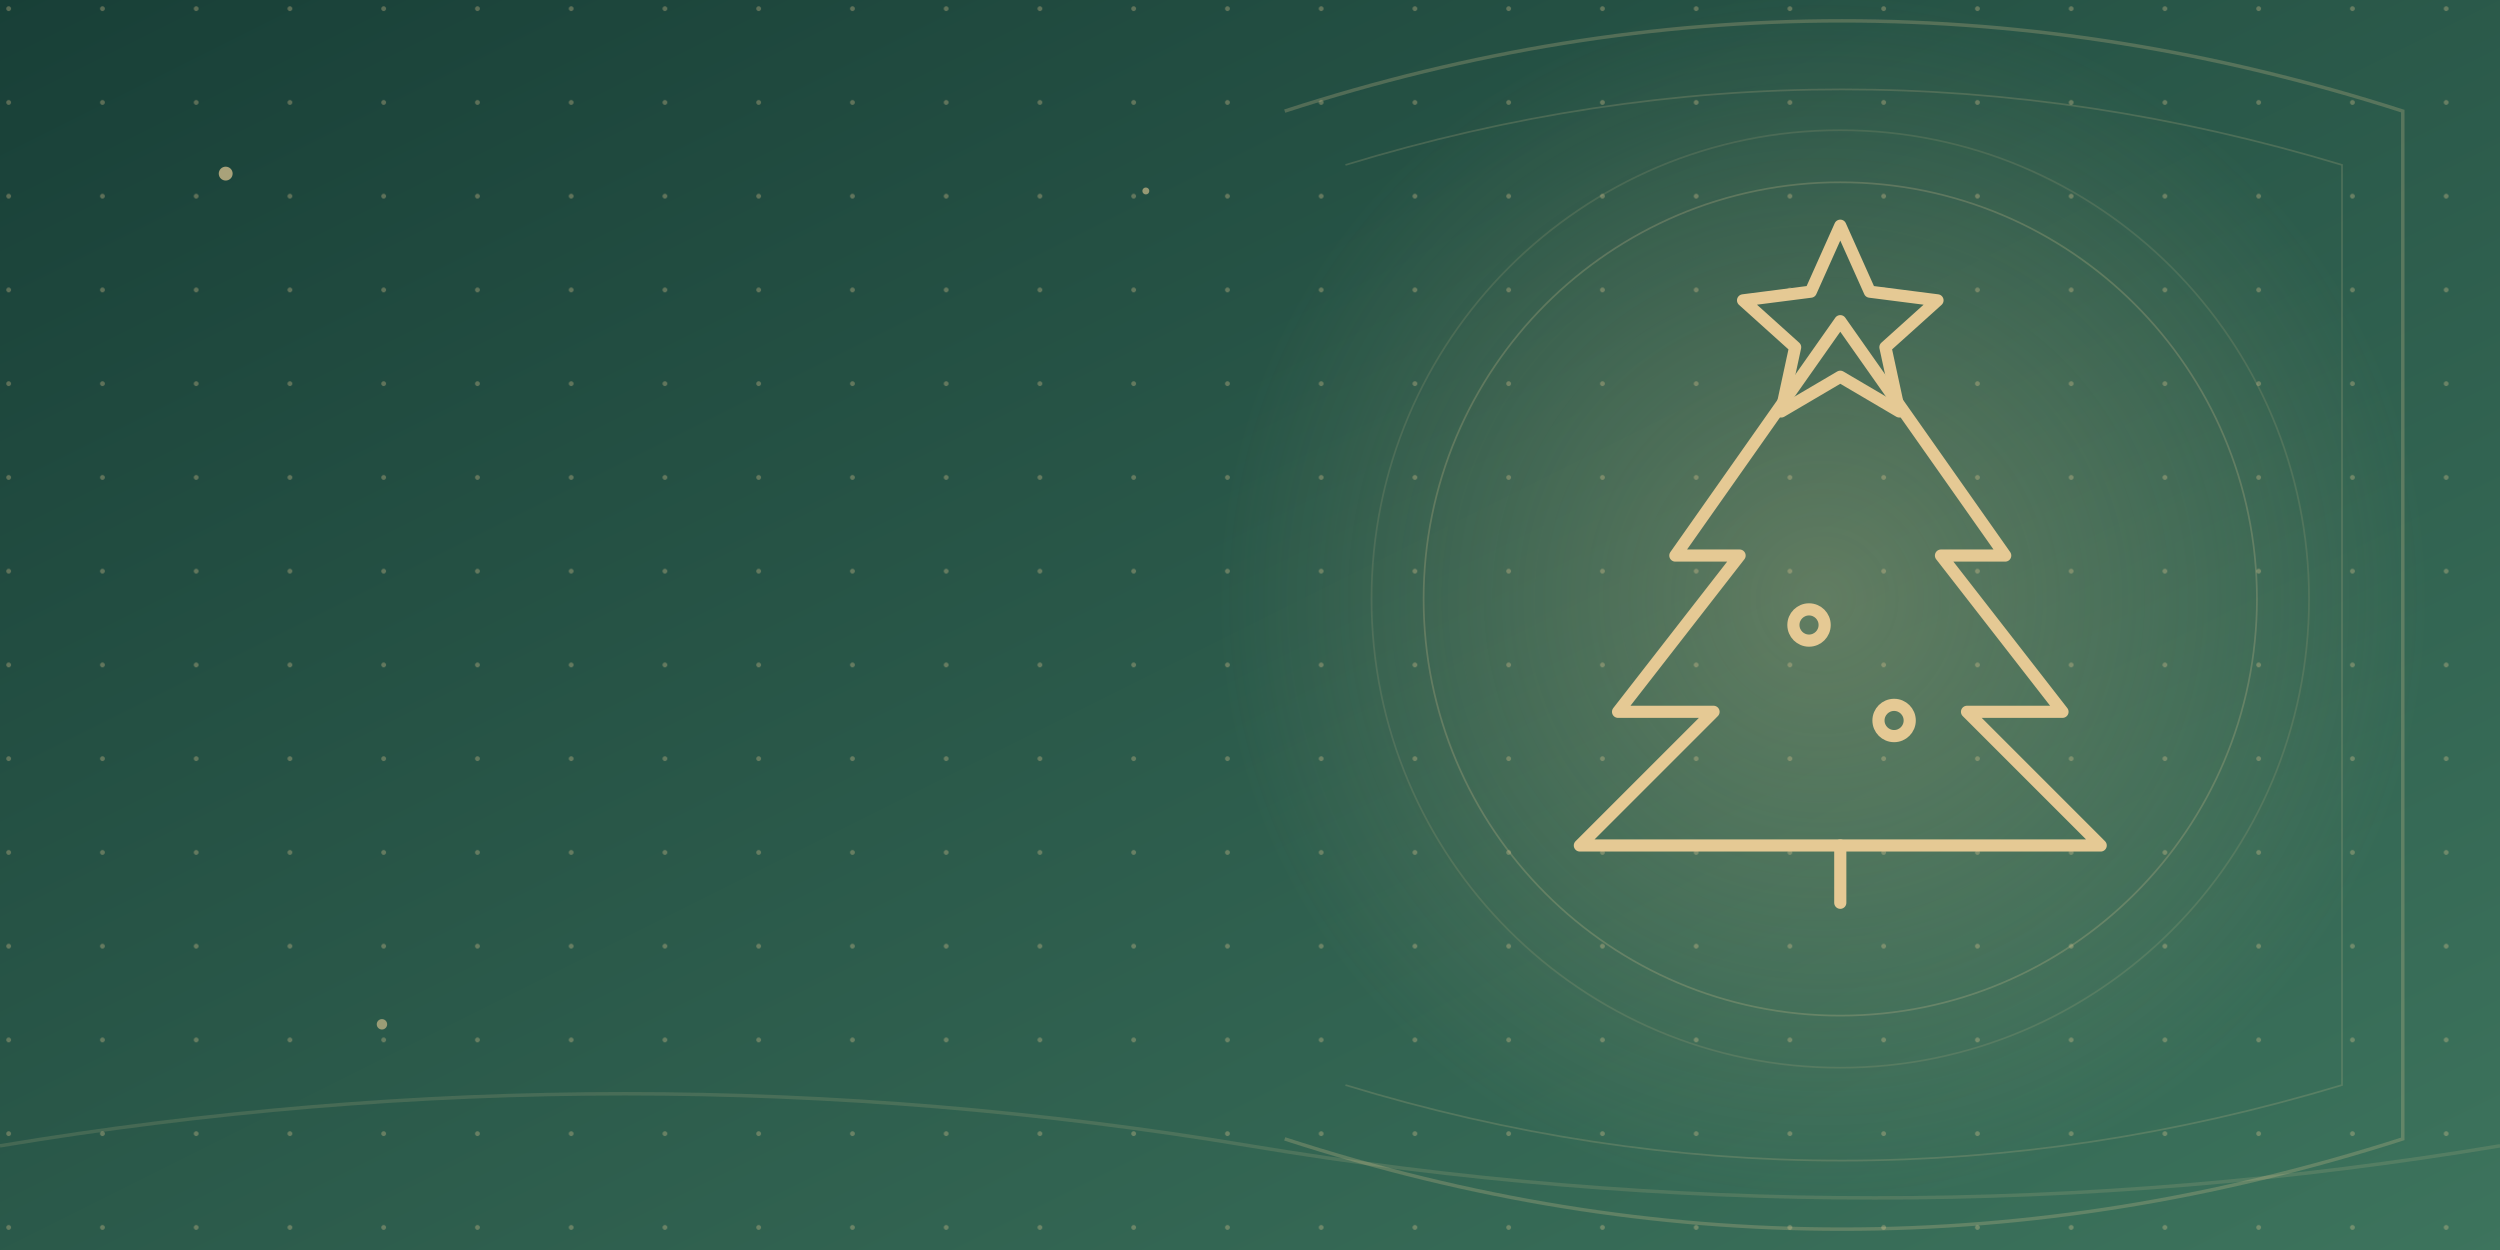
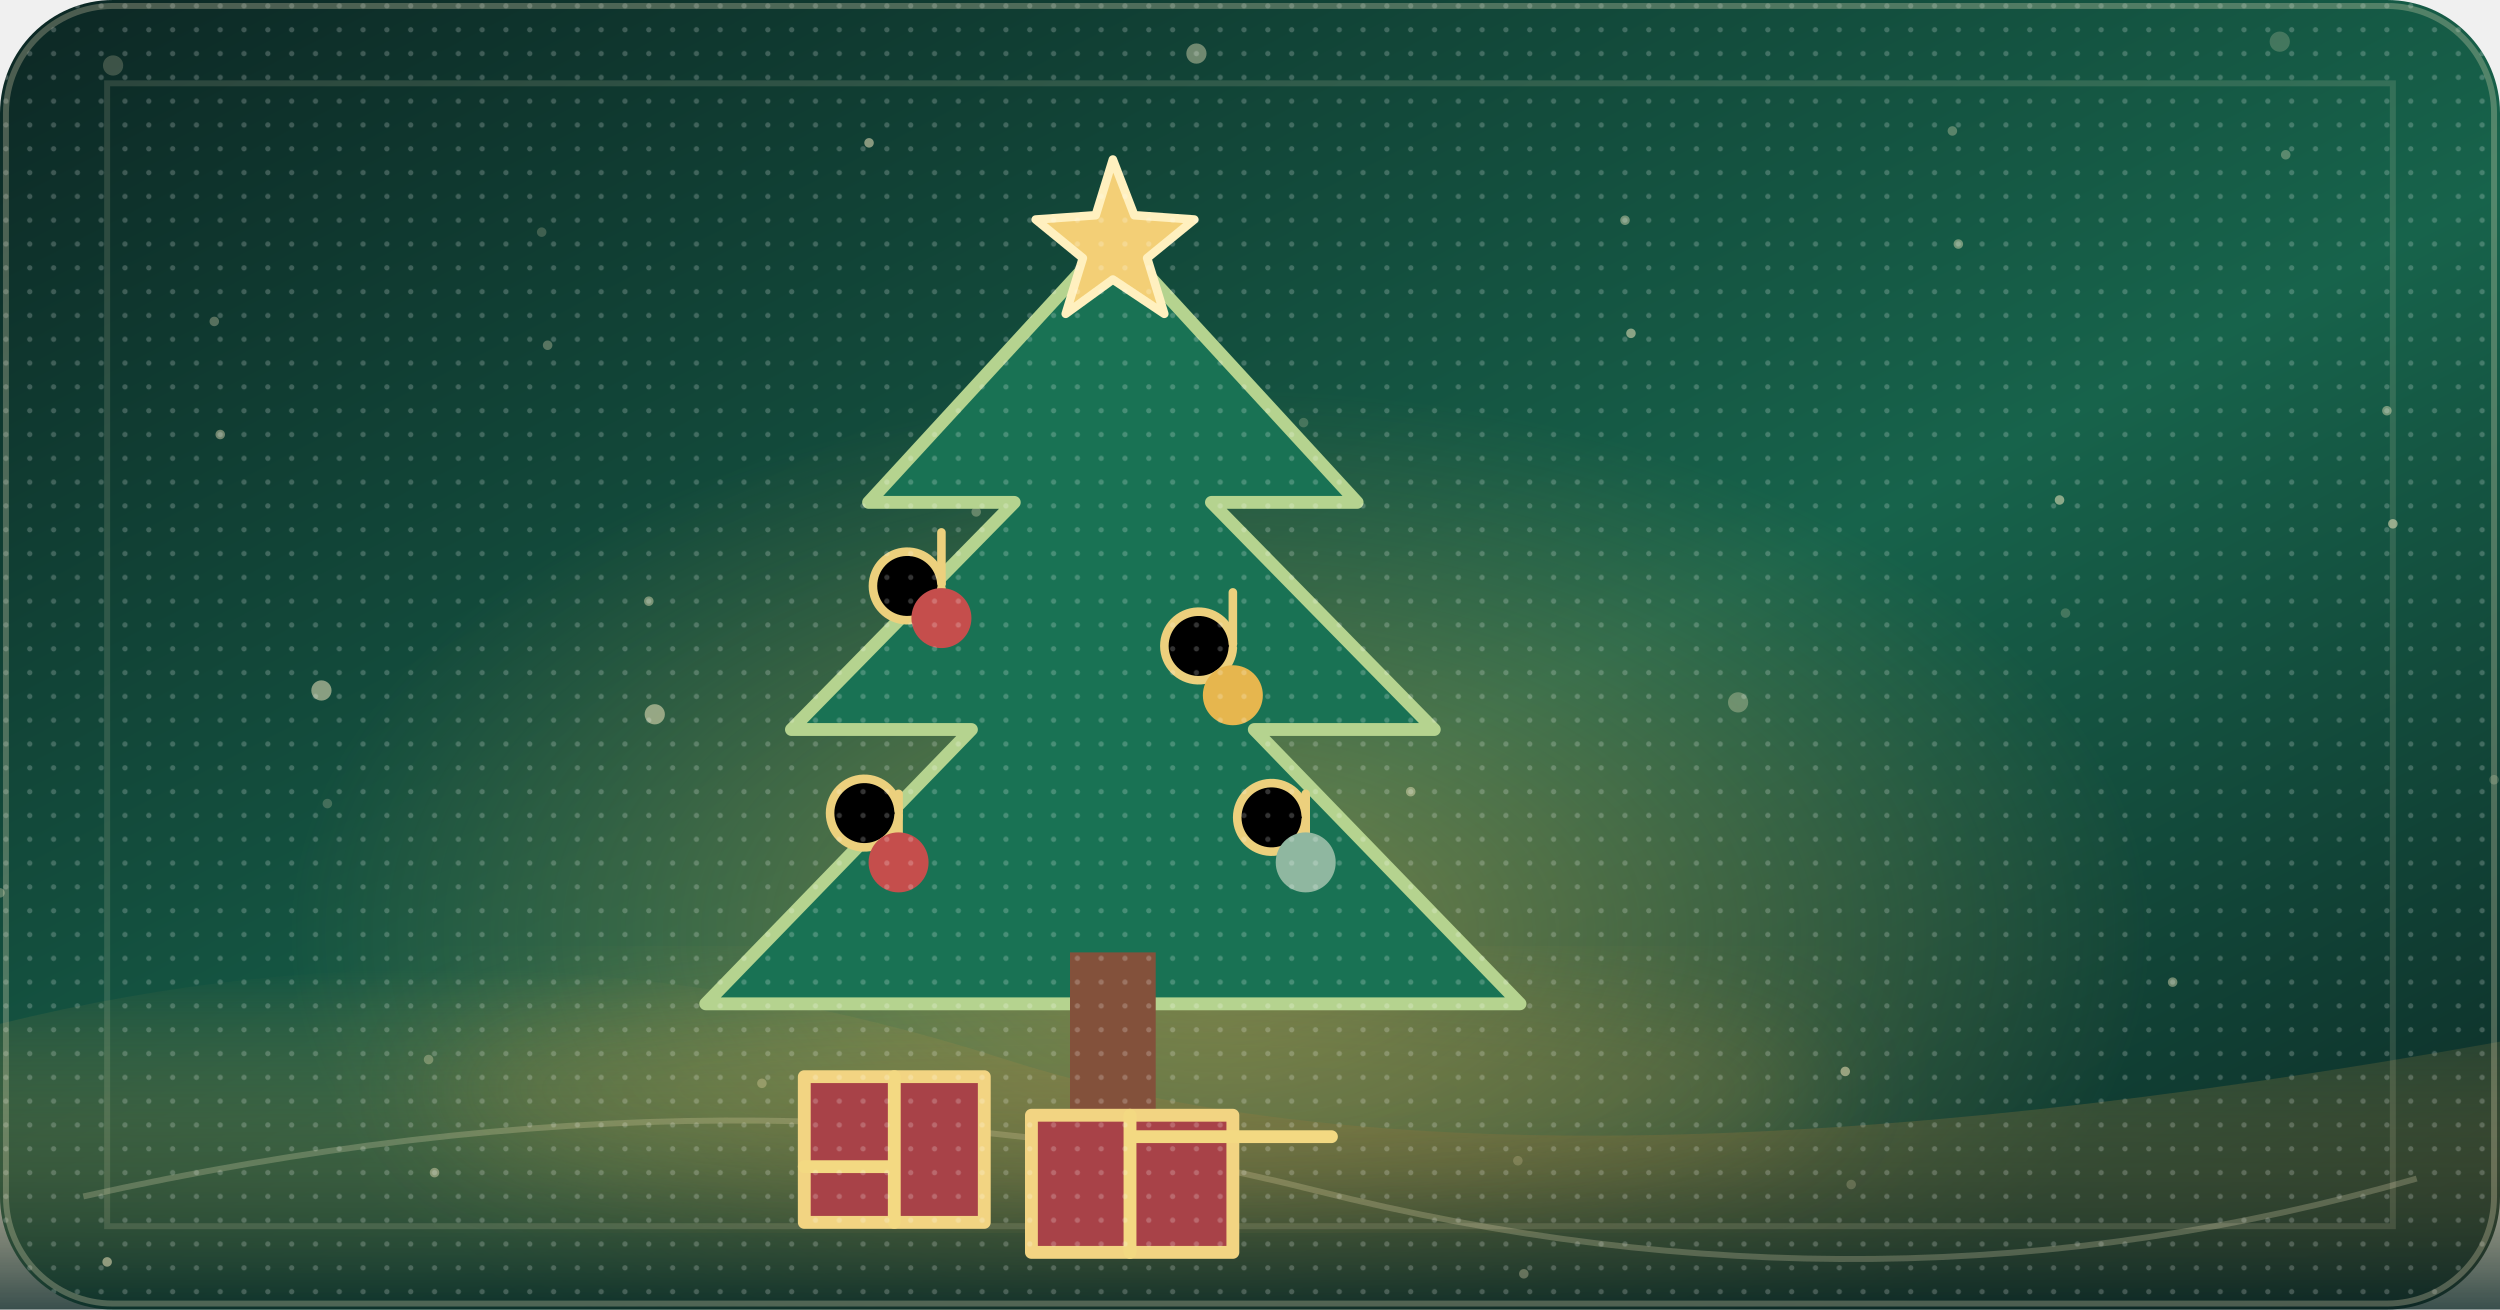
- <svg xmlns="http://www.w3.org/2000/svg" viewBox="0 0 1440 720" role="img" aria-label="Christmas festival artwork">
+ <svg xmlns="http://www.w3.org/2000/svg" viewBox="0 0 420 220" role="img" aria-label="Christmas festival artwork">
  <defs>
-     <linearGradient id="bg" x2="1" y2="1">
-       <stop stop-color="#183f37" />
-       <stop offset="1" stop-color="#3d745d" />
+     <linearGradient id="bg" x1="0" y1="0" x2="1" y2="1">
+       <stop stop-color="#0c2724" />
+       <stop offset=".57" stop-color="#17634b" />
+       <stop offset="1" stop-color="#0c2724" />
    </linearGradient>
-     <radialGradient id="glow">
-       <stop stop-color="#e5c994" stop-opacity=".28" />
-       <stop offset="1" stop-color="#e5c994" stop-opacity="0" />
+     <radialGradient id="halo">
+       <stop stop-color="#d6a54d" stop-opacity=".48" />
+       <stop offset="1" stop-color="#d6a54d" stop-opacity="0" />
    </radialGradient>
-     <pattern id="dots" width="54" height="54" patternUnits="userSpaceOnUse">
-       <circle cx="5" cy="5" r="1.4" fill="#e5c994" opacity=".32" />
+     <linearGradient id="ground" x1="0" y1="0" x2="0" y2="1">
+       <stop stop-color="#d6a54d" stop-opacity="0" />
+       <stop offset="1" stop-color="#0c2724" stop-opacity=".8" />
+     </linearGradient>
+     <filter id="glow">
+       <feGaussianBlur stdDeviation="9" />
+     </filter>
+     <pattern id="grain" width="4" height="4" patternUnits="userSpaceOnUse">
+       <circle cx="1" cy="1" r=".45" fill="#fff" opacity=".2" />
    </pattern>
  </defs>
-   <rect width="1440" height="720" fill="url(#bg)" />
-   <rect width="1440" height="720" fill="url(#dots)" />
-   <circle cx="1050" cy="345" r="350" fill="url(#glow)" />
-   <circle cx="1060" cy="345" r="240" fill="none" stroke="#e5c994" opacity=".22" />
-   <circle cx="1060" cy="345" r="270" fill="none" stroke="#e5c994" opacity=".13" />
-   <path d="M740 64 Q1060 -40 1384 64 V656 Q1060 760 740 656" fill="none" stroke="#e5c994" stroke-width="2" opacity=".24" />
-   <path d="M775 95 Q1060 8 1349 95 V625 Q1060 712 775 625" fill="none" stroke="#e5c994" opacity=".18" />
-   <g transform="translate(1060 345)" fill="none" stroke="#e5c994" stroke-width="7" stroke-linecap="round" stroke-linejoin="round">
-     <path d="M0 -160 L-95 -25 H-58 L-128 65 H-73 L-150 142 H150 L73 65 H128 L58 -25 H95Z" />
-     <path d="M0 142 V175 M0 -215 L17 -177 L56 -172 L26 -145 L34 -108 L0 -128 L-34 -108 L-26 -145 L-56 -172 L-17 -177Z" />
-     <circle cx="-18" cy="15" r="9" />
-     <circle cx="31" cy="70" r="9" />
+   <rect width="420" height="220" rx="19" fill="url(#bg)" />
+   <ellipse cx="205" cy="157" rx="156" ry="92" fill="url(#halo)" />
+   <path d="M0 172Q85 151 169 178t251-3v45H0Z" fill="url(#ground)" />
+   <path d="M14 201Q126 176 221 200t185-2" fill="none" stroke="#fff0ca" stroke-opacity=".22" />
+   <path d="M18 14h384v192H18z" fill="none" stroke="#fff0ca" stroke-opacity=".13" rx="17" />
+   <circle cx="19" cy="11" r="1.7" fill="#fff2c8" opacity=".2" />
+   <circle cx="92" cy="58" r="0.8" fill="#fff2c8" opacity=".3" />
+   <circle cx="165" cy="105" r="0.8" fill="#fff2c8" opacity=".4" />
+   <circle cx="238" cy="152" r="0.8" fill="#fff2c8" opacity=".5" />
+   <circle cx="311" cy="199" r="0.8" fill="#fff2c8" opacity=".2" />
+   <circle cx="384" cy="26" r="0.8" fill="#fff2c8" opacity=".3" />
+   <circle cx="37" cy="73" r="0.8" fill="#fff2c8" opacity=".4" />
+   <circle cx="110" cy="120" r="1.7" fill="#fff2c8" opacity=".5" />
+   <circle cx="183" cy="167" r="0.8" fill="#fff2c8" opacity=".2" />
+   <circle cx="256" cy="214" r="0.8" fill="#fff2c8" opacity=".3" />
+   <circle cx="329" cy="41" r="0.8" fill="#fff2c8" opacity=".4" />
+   <circle cx="402" cy="88" r="0.8" fill="#fff2c8" opacity=".5" />
+   <circle cx="55" cy="135" r="0.8" fill="#fff2c8" opacity=".2" />
+   <circle cx="128" cy="182" r="0.8" fill="#fff2c8" opacity=".3" />
+   <circle cx="201" cy="9" r="1.7" fill="#fff2c8" opacity=".4" />
+   <circle cx="274" cy="56" r="0.8" fill="#fff2c8" opacity=".5" />
+   <circle cx="347" cy="103" r="0.8" fill="#fff2c8" opacity=".2" />
+   <circle cx="0" cy="150" r="0.8" fill="#fff2c8" opacity=".3" />
+   <circle cx="73" cy="197" r="0.8" fill="#fff2c8" opacity=".4" />
+   <circle cx="146" cy="24" r="0.8" fill="#fff2c8" opacity=".5" />
+   <circle cx="219" cy="71" r="0.8" fill="#fff2c8" opacity=".2" />
+   <circle cx="292" cy="118" r="1.7" fill="#fff2c8" opacity=".3" />
+   <circle cx="365" cy="165" r="0.8" fill="#fff2c8" opacity=".4" />
+   <circle cx="18" cy="212" r="0.8" fill="#fff2c8" opacity=".5" />
+   <circle cx="91" cy="39" r="0.8" fill="#fff2c8" opacity=".2" />
+   <circle cx="164" cy="86" r="0.8" fill="#fff2c8" opacity=".3" />
+   <circle cx="237" cy="133" r="0.8" fill="#fff2c8" opacity=".4" />
+   <circle cx="310" cy="180" r="0.8" fill="#fff2c8" opacity=".5" />
+   <circle cx="383" cy="7" r="1.7" fill="#fff2c8" opacity=".2" />
+   <circle cx="36" cy="54" r="0.8" fill="#fff2c8" opacity=".3" />
+   <circle cx="109" cy="101" r="0.8" fill="#fff2c8" opacity=".4" />
+   <circle cx="182" cy="148" r="0.8" fill="#fff2c8" opacity=".5" />
+   <circle cx="255" cy="195" r="0.8" fill="#fff2c8" opacity=".2" />
+   <circle cx="328" cy="22" r="0.8" fill="#fff2c8" opacity=".3" />
+   <circle cx="401" cy="69" r="0.8" fill="#fff2c8" opacity=".4" />
+   <circle cx="54" cy="116" r="1.7" fill="#fff2c8" opacity=".5" />
+   <circle cx="127" cy="163" r="0.8" fill="#fff2c8" opacity=".2" />
+   <circle cx="200" cy="210" r="0.8" fill="#fff2c8" opacity=".3" />
+   <circle cx="273" cy="37" r="0.8" fill="#fff2c8" opacity=".4" />
+   <circle cx="346" cy="84" r="0.8" fill="#fff2c8" opacity=".5" />
+   <circle cx="419" cy="131" r="0.8" fill="#fff2c8" opacity=".2" />
+   <circle cx="72" cy="178" r="0.8" fill="#fff2c8" opacity=".3" />
+   <ellipse cx="190" cy="183" rx="118" ry="20" fill="#d6a54d" opacity=".18" filter="url(#glow)" />
+   <g transform="translate(48 -2) scale(.72)" stroke-linecap="round" stroke-linejoin="round">
+     <path d="M193 58 136 120h34l-52 53h42l-62 64h190l-62-64h42l-52-53h34Z" fill="#197254" stroke="#b5d38f" stroke-width="3" />
+     <path d="M183 225v38h20v-38" fill="#83513b" />
+     <path d="m193 40 5 13 14 1-11 9 4 13-12-8-11 8 4-13-11-9 14-1Z" fill="#f3cf76" stroke="#fff0bf" stroke-width="2" />
+     <g stroke="#ecd07d" stroke-width="2">
+       <path d="M153 127v12m68 2v12m-78 35v13m95-13v13" />
+       <path d="M153 139a8 8 0 1 0 0 1m68 13a8 8 0 1 0 0 1m-78 38a8 8 0 1 0 0 1m95 0a8 8 0 1 0 0 1" />
+     </g>
+     <g>
+       <circle cx="153" cy="147" r="7" fill="#c54e4c" />
+       <circle cx="221" cy="165" r="7" fill="#e6b64e" />
+       <circle cx="143" cy="204" r="7" fill="#c54e4c" />
+       <circle cx="238" cy="204" r="7" fill="#8fb7a0" />
+     </g>
+     <path d="M121 254h42v34h-42zm53 9h47v32h-47z" fill="#a84248" stroke="#f2d482" stroke-width="3" />
+     <path d="M142 254v34m55-25v32m-55-20h-21m76-7h47" stroke="#f3d982" stroke-width="3" />
  </g>
-   <path d="M0 660 Q360 600 720 660 T1440 660" fill="none" stroke="#e5c994" opacity=".15" stroke-width="2" />
-   <circle cx="130" cy="100" r="4" fill="#e5c994" opacity=".7" />
-   <circle cx="220" cy="590" r="3" fill="#e5c994" opacity=".6" />
-   <circle cx="660" cy="110" r="2" fill="#e5c994" opacity=".6" />
+   <rect width="420" height="220" rx="19" fill="url(#grain)" />
+   <rect x="1" y="1" width="418" height="218" rx="18" fill="none" stroke="#fff0ca" stroke-opacity=".26" />
</svg>
